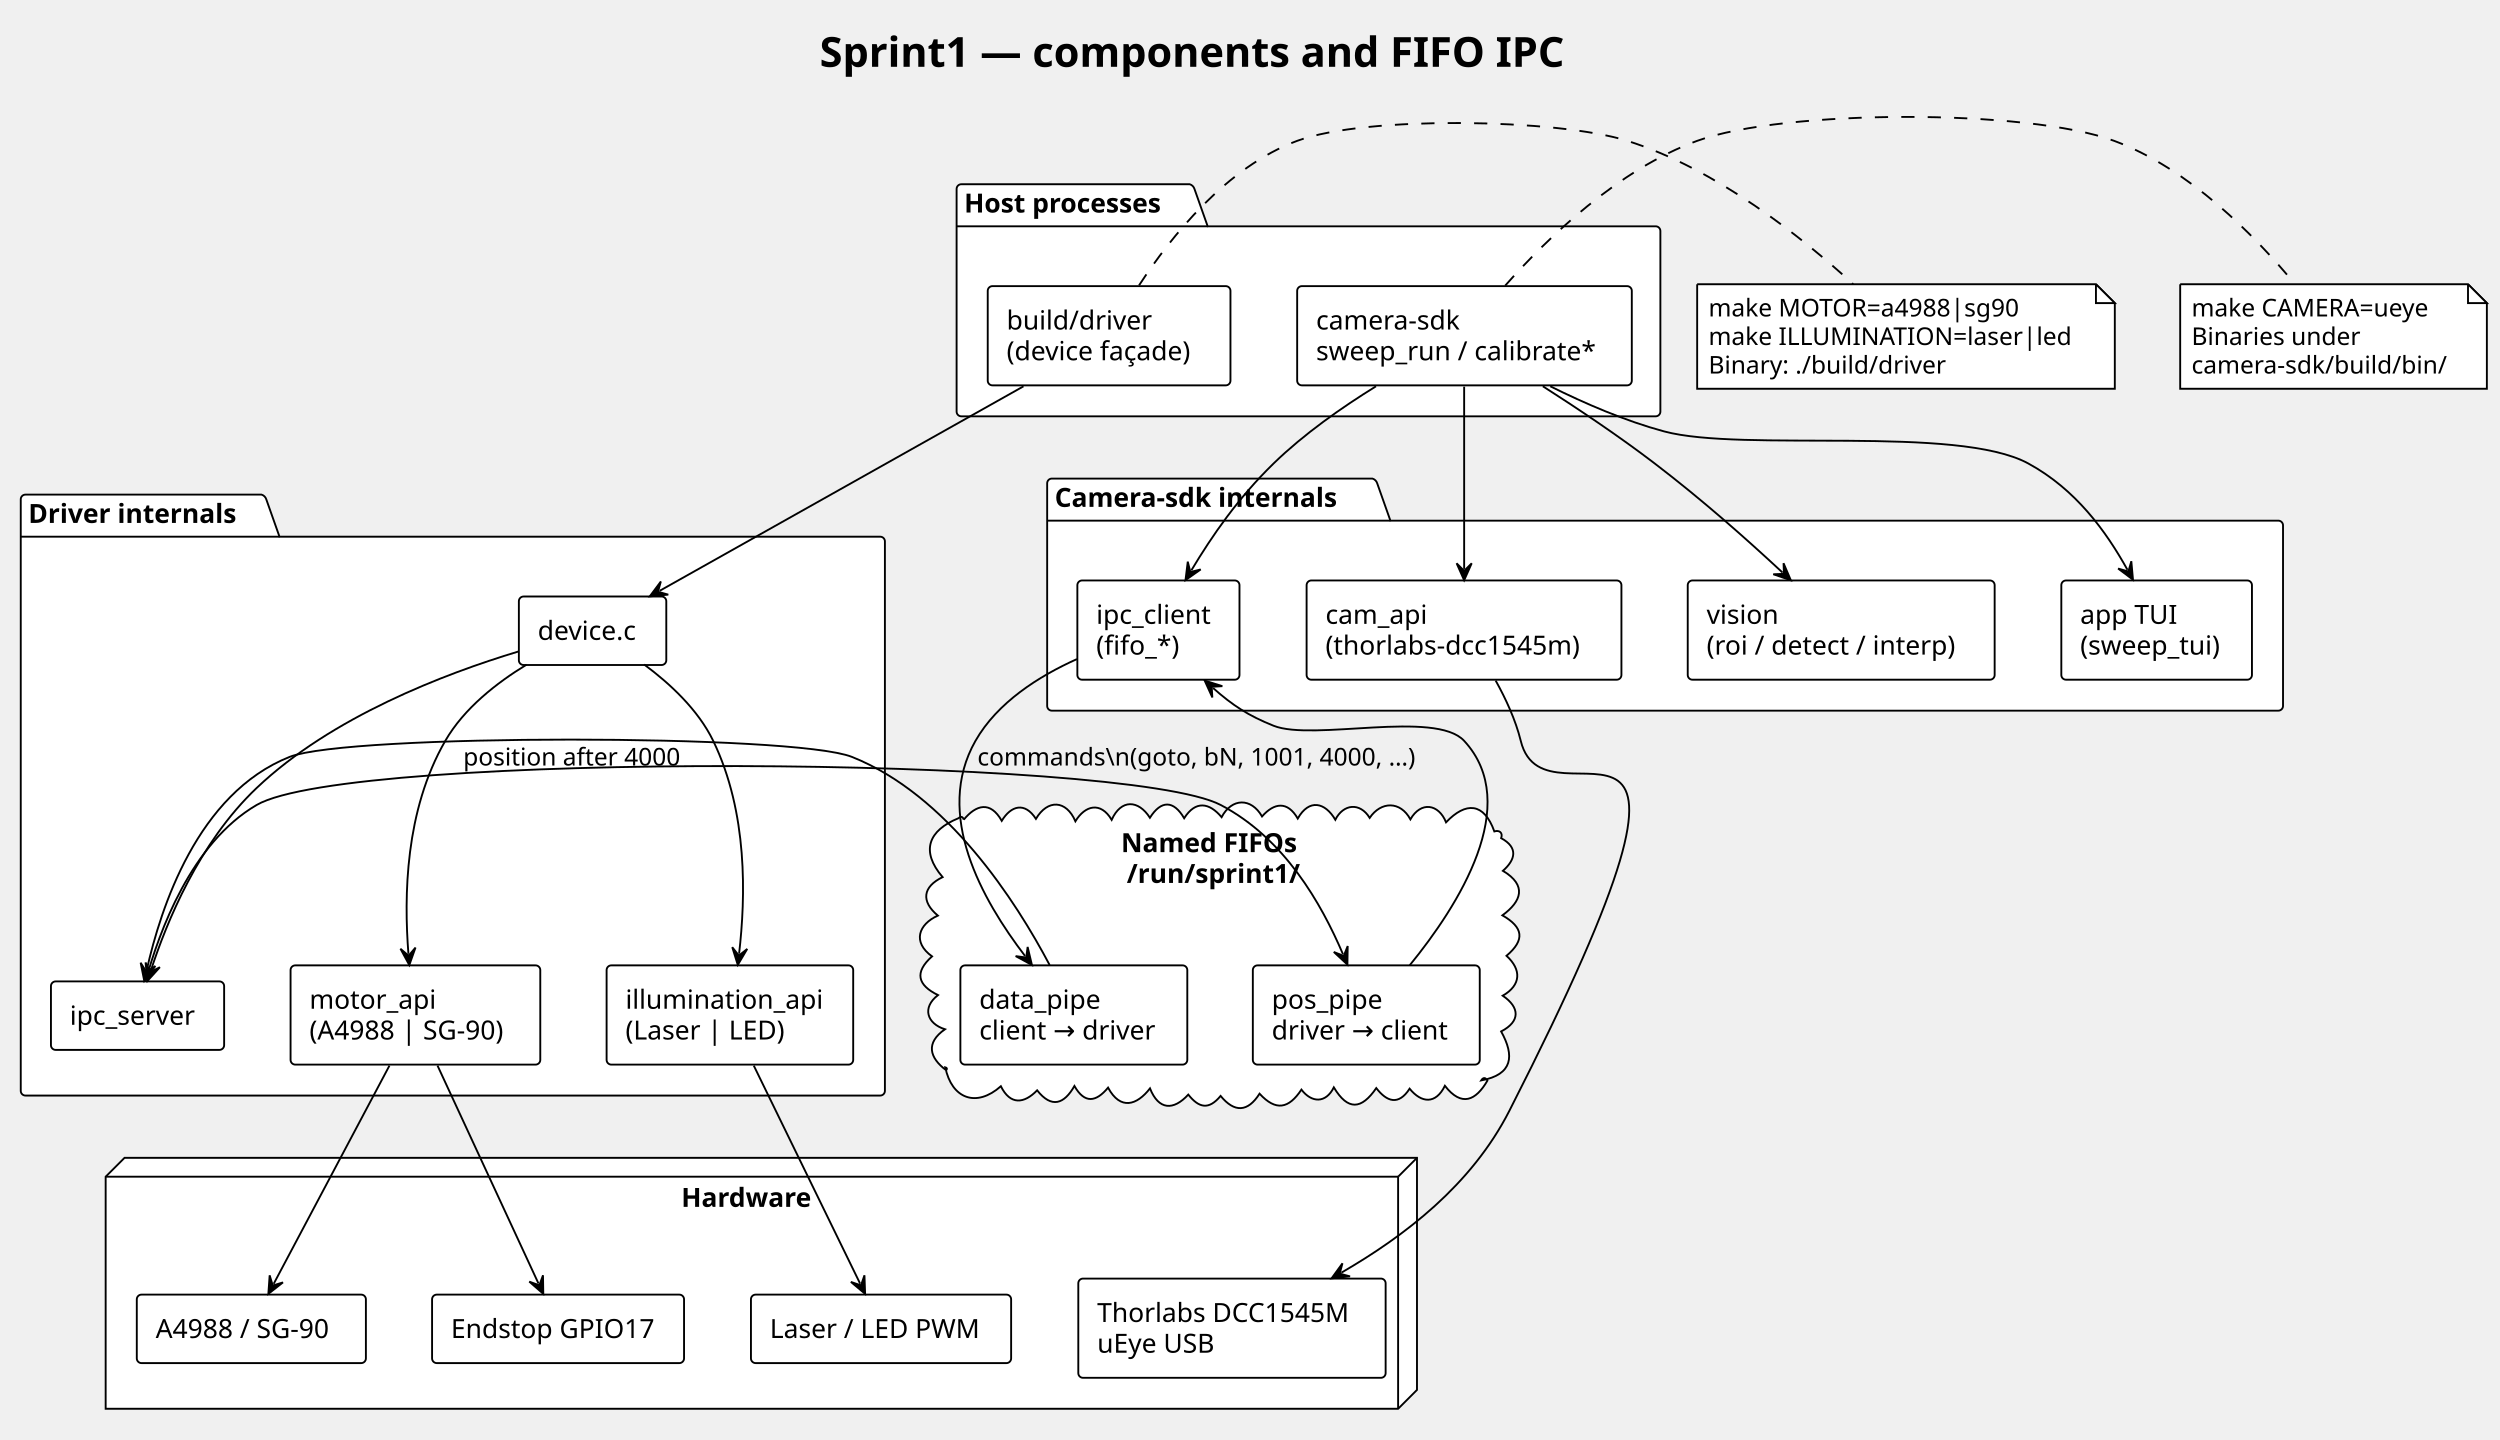
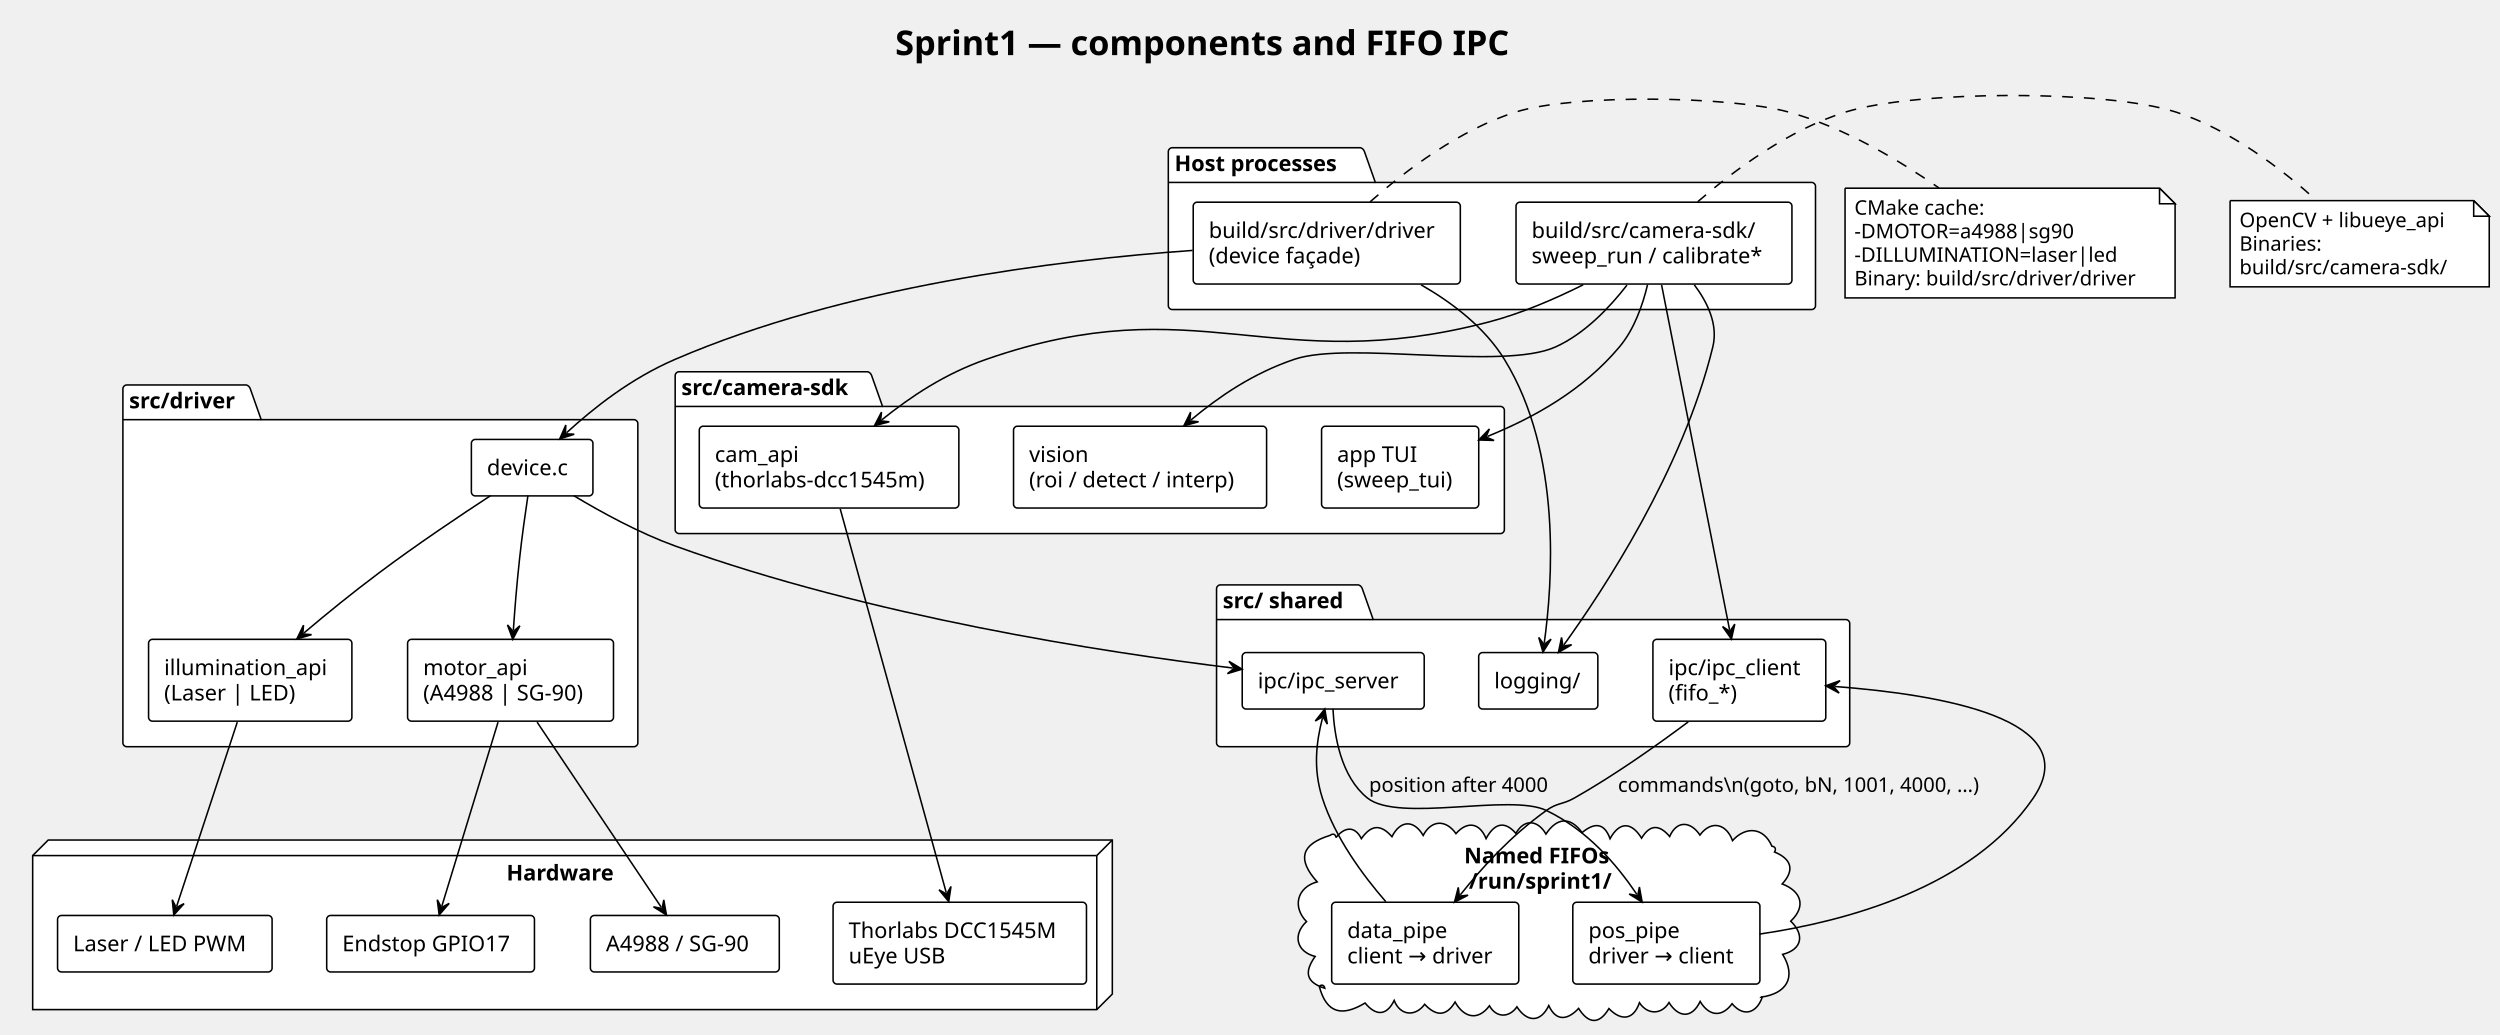
- <svg xmlns="http://www.w3.org/2000/svg" contentStyleType="text/css" height="763px" preserveAspectRatio="none" style="width:1325px;height:763px;background:#FFFFFF;" version="1.1" viewBox="0 0 1325 763" width="1325px" zoomAndPan="magnify">
+ <svg xmlns="http://www.w3.org/2000/svg" contentStyleType="text/css" height="665px" preserveAspectRatio="none" style="width:1607px;height:665px;background:#FFFFFF;" version="1.1" viewBox="0 0 1607 665" width="1607px" zoomAndPan="magnify">
  <defs />
  <g>
-     <text fill="#000000" font-family="sans-serif" font-size="22" font-weight="bold" lengthAdjust="spacing" textLength="447.219" x="434.411" y="35.421">Sprint1 — components and FIFO IPC</text>
+     <text fill="#000000" font-family="sans-serif" font-size="22" font-weight="bold" lengthAdjust="spacing" textLength="447.219" x="575.432" y="35.421">Sprint1 — components and FIFO IPC</text>
    <g id="cluster_Host processes">
-       <path d="M509.5,97.649 L630.566,97.649 A3.75,3.75 0 0 1 633.066,100.149 L640.066,119.946 L877.5,119.946 A2.5,2.5 0 0 1 880,122.446 L880,218.149 A2.5,2.5 0 0 1 877.5,220.649 L509.5,220.649 A2.5,2.5 0 0 1 507,218.149 L507,100.149 A2.5,2.5 0 0 1 509.5,97.649 " fill="#FFFFFF" style="stroke:#000000;stroke-width:1.0;" />
-       <line style="stroke:#000000;stroke-width:1.0;" x1="507" x2="640.066" y1="119.946" y2="119.946" />
-       <text fill="#000000" font-family="sans-serif" font-size="14" font-weight="bold" lengthAdjust="spacing" textLength="120.066" x="511" y="112.644">Host processes</text>
-     </g>
-     <g id="cluster_Driver internals">
-       <path d="M13.5,262.149 L138.627,262.149 A3.75,3.75 0 0 1 141.127,264.649 L148.127,284.446 L466.5,284.446 A2.5,2.5 0 0 1 469,286.946 L469,578.149 A2.5,2.5 0 0 1 466.5,580.649 L13.5,580.649 A2.5,2.5 0 0 1 11,578.149 L11,264.649 A2.5,2.5 0 0 1 13.5,262.149 " fill="#FFFFFF" style="stroke:#000000;stroke-width:1.0;" />
-       <line style="stroke:#000000;stroke-width:1.0;" x1="11" x2="148.127" y1="284.446" y2="284.446" />
-       <text fill="#000000" font-family="sans-serif" font-size="14" font-weight="bold" lengthAdjust="spacing" textLength="124.127" x="15" y="277.144">Driver internals</text>
-     </g>
-     <g id="cluster_Camera-sdk internals">
-       <path d="M557.5,253.649 L727.409,253.649 A3.75,3.75 0 0 1 729.909,256.149 L736.909,275.946 L1207.5,275.946 A2.5,2.5 0 0 1 1210,278.446 L1210,374.149 A2.5,2.5 0 0 1 1207.5,376.649 L557.5,376.649 A2.5,2.5 0 0 1 555,374.149 L555,256.149 A2.5,2.5 0 0 1 557.5,253.649 " fill="#FFFFFF" style="stroke:#000000;stroke-width:1.0;" />
-       <line style="stroke:#000000;stroke-width:1.0;" x1="555" x2="736.909" y1="275.946" y2="275.946" />
-       <text fill="#000000" font-family="sans-serif" font-size="14" font-weight="bold" lengthAdjust="spacing" textLength="168.909" x="559" y="268.644">Camera-sdk internals</text>
+       <path d="M753.5,94.969 L874.566,94.969 A3.75,3.75 0 0 1 877.066,97.469 L884.066,117.266 L1164.5,117.266 A2.5,2.5 0 0 1 1167,119.766 L1167,196.469 A2.5,2.5 0 0 1 1164.5,198.969 L753.5,198.969 A2.5,2.5 0 0 1 751,196.469 L751,97.469 A2.5,2.5 0 0 1 753.5,94.969 " fill="#FFFFFF" style="stroke:#000000;stroke-width:1.0;" />
+       <line style="stroke:#000000;stroke-width:1.0;" x1="751" x2="884.066" y1="117.266" y2="117.266" />
+       <text fill="#000000" font-family="sans-serif" font-size="14" font-weight="bold" lengthAdjust="spacing" textLength="120.066" x="755" y="109.965">Host processes</text>
+     </g>
+     <g id="cluster_src/driver">
+       <path d="M81.5,247.469 L158.399,247.469 A3.75,3.75 0 0 1 160.899,249.969 L167.899,269.766 L407.5,269.766 A2.5,2.5 0 0 1 410,272.266 L410,477.469 A2.5,2.5 0 0 1 407.5,479.969 L81.5,479.969 A2.5,2.5 0 0 1 79,477.469 L79,249.969 A2.5,2.5 0 0 1 81.5,247.469 " fill="#FFFFFF" style="stroke:#000000;stroke-width:1.0;" />
+       <line style="stroke:#000000;stroke-width:1.0;" x1="79" x2="167.899" y1="269.766" y2="269.766" />
+       <text fill="#000000" font-family="sans-serif" font-size="14" font-weight="bold" lengthAdjust="spacing" textLength="75.899" x="83" y="262.464">src/driver</text>
+     </g>
+     <g id="cluster_src/ shared">
+       <path d="M784.5,375.969 L873.191,375.969 A3.75,3.75 0 0 1 875.691,378.469 L882.691,398.266 L1186.5,398.266 A2.5,2.5 0 0 1 1189,400.766 L1189,477.469 A2.5,2.5 0 0 1 1186.5,479.969 L784.5,479.969 A2.5,2.5 0 0 1 782,477.469 L782,378.469 A2.5,2.5 0 0 1 784.5,375.969 " fill="#FFFFFF" style="stroke:#000000;stroke-width:1.0;" />
+       <line style="stroke:#000000;stroke-width:1.0;" x1="782" x2="882.691" y1="398.266" y2="398.266" />
+       <text fill="#000000" font-family="sans-serif" font-size="14" font-weight="bold" lengthAdjust="spacing" textLength="87.691" x="786" y="390.964">src/ shared</text>
+     </g>
+     <g id="cluster_src/camera-sdk">
+       <path d="M436.5,238.969 L557.806,238.969 A3.75,3.75 0 0 1 560.306,241.469 L567.306,261.266 L964.5,261.266 A2.5,2.5 0 0 1 967,263.766 L967,340.469 A2.5,2.5 0 0 1 964.5,342.969 L436.5,342.969 A2.5,2.5 0 0 1 434,340.469 L434,241.469 A2.5,2.5 0 0 1 436.5,238.969 " fill="#FFFFFF" style="stroke:#000000;stroke-width:1.0;" />
+       <line style="stroke:#000000;stroke-width:1.0;" x1="434" x2="567.306" y1="261.266" y2="261.266" />
+       <text fill="#000000" font-family="sans-serif" font-size="14" font-weight="bold" lengthAdjust="spacing" textLength="120.306" x="438" y="253.964">src/camera-sdk</text>
    </g>
    <g id="cluster_Fifos">
-       <path d="M510.781,434.451 C517.349,426.464 524.903,424.374 530.926,435.039 C535.857,426.961 543.114,424.841 549.04,433.993 C555.254,423.523 565.083,423.92 569.963,435.272 C575.102,426.839 583.315,424.648 589.185,434.504 C594.179,423.411 603.343,423.879 609.454,433.406 C615.383,424.059 621.945,424.013 627.604,433.663 C633.686,424.127 640.875,425.322 647.448,433.1 C652.87,422.832 663.097,422.702 668.885,432.713 C675.323,425.412 682.351,424.395 687.803,433.827 C693.879,423.168 702.28,425.216 707.719,434.464 C711.958,426.078 720.771,425.068 725.928,433.467 C731.946,424.624 742.172,424.411 747.512,434.251 C753.097,424.562 762.442,426.004 766.412,435.816 C776.911,424.82 786.485,425.259 792,440.649 C794.648,439.824 796.642,441.331 795.614,444.223 C804.827,449.253 803.183,455.652 796.55,461.538 C809.43,469.25 806.425,477.691 796.275,485.135 C807.334,491.497 808.45,498.084 798.445,506.577 C806.457,513.902 806.277,522.081 796.448,527.72 C805.551,533.938 805.876,541.315 795.606,546.671 C802.785,559.612 801.872,569.528 785,572.649 C786.089,570.919 787.333,570.967 788.349,572.719 C782.173,583.35 774.673,586.853 765.799,575.486 C760.908,585.386 753.421,584.729 747.097,577.006 C741.2,586.13 735.029,583.927 729.425,576.691 C721.537,588.156 714.433,588.767 706.933,576.326 C702.611,584.934 695.154,584.535 689.759,577.505 C682.983,587.667 676.246,589.067 667.567,579.663 C661.269,589.525 654.289,589.779 646.916,580.843 C640.624,588.407 635.474,587.269 629.788,580.136 C621.908,588.721 614.117,588.423 609.49,576.859 C602.531,585.808 593.848,588.625 587.272,576.457 C580.947,584.081 574.925,585.174 569.446,575.58 C563.984,585.173 557.386,587.63 549.683,577.869 C542.725,585.039 535.48,585.803 530.458,575.712 C517.417,587.242 504.4,582.342 501,565.649 C501.99,565.929 502.106,566.477 501.5,567.254 C492.576,560.619 490.46,552.754 500.822,545.518 C491.315,542.509 488.469,534.1 497.141,527.399 C486.27,522.061 484.5,515.359 493.985,506.889 C483.412,499.293 486.811,489.905 497.057,485.268 C488.021,477.688 488.998,470.026 499.582,464.875 C487.663,450.949 492.18,440.098 508,433.649 C509.295,432.571 510.296,432.717 510.781,434.451 " fill="#FFFFFF" style="stroke:#000000;stroke-width:1.0;" />
-       <text fill="#000000" font-family="sans-serif" font-size="14" font-weight="bold" lengthAdjust="spacing" textLength="104.713" x="594.144" y="451.644">Named FIFOs</text>
-       <text fill="#000000" font-family="sans-serif" font-size="14" font-weight="bold" lengthAdjust="spacing" textLength="98.636" x="597.182" y="467.941">/run/sprint1/</text>
+       <path d="M858.772,538.436 C863.875,531.943 870.581,530.232 875.083,539.075 C881.349,530.236 887.371,529.508 894.739,537.811 C900.061,527.313 908.66,526.634 914.819,537.005 C920.174,526.828 929.49,526.76 935.897,535.855 C943.119,527.634 951.07,528.779 955.257,539.035 C960.051,530.173 966.496,526.619 974.412,535.704 C979.95,525.951 988.6,527.212 993.733,536.124 C1000.702,525.66 1009.144,524.511 1016.971,535.181 C1024.582,528.918 1031.039,528.398 1034.942,539.106 C1041.105,527.929 1048.687,528.272 1055.209,538.77 C1060.723,529.635 1066.739,530.07 1073.254,537.693 C1078.021,526.85 1087.013,528.151 1092.704,536.77 C1100.097,526.817 1109.805,529.647 1113.658,540.36 C1122.078,530.988 1133.679,531.585 1139,543.969 C1141.276,544.168 1141.727,545.964 1140.676,547.67 C1151.448,552.142 1153.88,559.152 1145.598,568.194 C1157.67,572.811 1161.317,582.416 1151.08,592.139 C1159.921,600.645 1158.711,610.231 1145.898,613.479 C1154.981,628.5 1148.207,638.734 1132,640.969 C1132.263,640.628 1132.579,640.714 1132.765,641.056 C1129.258,651.035 1120.943,654.151 1113.386,645.201 C1106.547,654.427 1098.403,652.969 1092.86,643.759 C1087.481,654.925 1078.966,654.213 1072.853,644.46 C1067.855,652.544 1058.922,652.242 1053.837,644.565 C1049.869,655.989 1041.884,656.258 1034.207,648.327 C1027.814,658.93 1020.999,658.07 1014.731,648.208 C1008.037,655.358 1000.558,657.203 995.55,646.406 C990.062,657.754 981.378,656.905 975.082,647.191 C970.101,654.318 961.842,654.413 957.427,646.525 C949.741,656.707 940.831,653.863 935.325,644.108 C929.53,653.779 922.854,653.106 915.773,645.569 C909.686,653.821 900,652.873 896.178,643.106 C891.056,653.417 884.194,652.852 877.469,644.734 C862.995,653.433 852.764,651.853 848,633.969 C849.623,632.632 851.217,633.254 851.613,635.286 C839.197,631.299 838.403,624.717 845.362,614.814 C833.203,611.666 830.859,600.765 839.825,592.399 C830.623,582.916 833.721,570.428 846.657,566.869 C833.635,552.25 836.337,542.747 855,536.969 C856.749,535.645 858.473,536.033 858.772,538.436 " fill="#FFFFFF" style="stroke:#000000;stroke-width:1.0;" />
+       <text fill="#000000" font-family="sans-serif" font-size="14" font-weight="bold" lengthAdjust="spacing" textLength="104.713" x="941.144" y="554.965">Named FIFOs</text>
+       <text fill="#000000" font-family="sans-serif" font-size="14" font-weight="bold" lengthAdjust="spacing" textLength="98.636" x="944.182" y="571.261">/run/sprint1/</text>
    </g>
    <g id="cluster_HW">
-       <polygon fill="#FFFFFF" points="56,623.649,66,613.649,751,613.649,751,736.649,741,746.649,56,746.649,56,623.649" style="stroke:#000000;stroke-width:1.0;" />
-       <line style="stroke:#000000;stroke-width:1.0;" x1="741" x2="751" y1="623.649" y2="613.649" />
-       <line style="stroke:#000000;stroke-width:1.0;" x1="56" x2="741" y1="623.649" y2="623.649" />
-       <line style="stroke:#000000;stroke-width:1.0;" x1="741" x2="741" y1="623.649" y2="746.649" />
-       <text fill="#000000" font-family="sans-serif" font-size="14" font-weight="bold" lengthAdjust="spacing" textLength="76.87" x="361.065" y="639.644">Hardware</text>
+       <polygon fill="#FFFFFF" points="21,549.969,31,539.969,715,539.969,715,638.969,705,648.969,21,648.969,21,549.969" style="stroke:#000000;stroke-width:1.0;" />
+       <line style="stroke:#000000;stroke-width:1.0;" x1="705" x2="715" y1="549.969" y2="539.969" />
+       <line style="stroke:#000000;stroke-width:1.0;" x1="21" x2="705" y1="549.969" y2="549.969" />
+       <line style="stroke:#000000;stroke-width:1.0;" x1="705" x2="705" y1="549.969" y2="648.969" />
+       <text fill="#000000" font-family="sans-serif" font-size="14" font-weight="bold" lengthAdjust="spacing" textLength="76.87" x="325.565" y="565.965">Hardware</text>
    </g>
    <g id="elem_Driver">
-       <rect fill="#FFFFFF" height="52.594" rx="2.5" ry="2.5" style="stroke:#000000;stroke-width:1.0;" width="128.644" x="523.5" y="151.649" />
-       <text fill="#000000" font-family="sans-serif" font-size="14" lengthAdjust="spacing" textLength="80.329" x="533.5" y="174.644">build/driver</text>
-       <text fill="#000000" font-family="sans-serif" font-size="14" lengthAdjust="spacing" textLength="108.644" x="533.5" y="190.941">(device façade)</text>
+       <rect fill="#FFFFFF" height="52.594" rx="2.5" ry="2.5" style="stroke:#000000;stroke-width:1.0;" width="171.696" x="767" y="129.969" />
+       <text fill="#000000" font-family="sans-serif" font-size="14" lengthAdjust="spacing" textLength="151.696" x="777" y="152.964">build/src/driver/driver</text>
+       <text fill="#000000" font-family="sans-serif" font-size="14" lengthAdjust="spacing" textLength="108.644" x="777" y="169.261">(device façade)</text>
    </g>
    <g id="elem_CamTools">
-       <rect fill="#FFFFFF" height="52.594" rx="2.5" ry="2.5" style="stroke:#000000;stroke-width:1.0;" width="177.356" x="687.5" y="151.649" />
-       <text fill="#000000" font-family="sans-serif" font-size="14" lengthAdjust="spacing" textLength="82.202" x="697.5" y="174.644">camera-sdk</text>
-       <text fill="#000000" font-family="sans-serif" font-size="14" lengthAdjust="spacing" textLength="157.356" x="697.5" y="190.941">sweep_run / calibrate*</text>
+       <rect fill="#FFFFFF" height="52.594" rx="2.5" ry="2.5" style="stroke:#000000;stroke-width:1.0;" width="177.356" x="974.5" y="129.969" />
+       <text fill="#000000" font-family="sans-serif" font-size="14" lengthAdjust="spacing" textLength="151.525" x="984.5" y="152.964">build/src/camera-sdk/</text>
+       <text fill="#000000" font-family="sans-serif" font-size="14" lengthAdjust="spacing" textLength="157.356" x="984.5" y="169.261">sweep_run / calibrate*</text>
    </g>
    <g id="elem_Device">
-       <rect fill="#FFFFFF" height="36.297" rx="2.5" ry="2.5" style="stroke:#000000;stroke-width:1.0;" width="78.133" x="275" y="316.149" />
-       <text fill="#000000" font-family="sans-serif" font-size="14" lengthAdjust="spacing" textLength="58.133" x="285" y="339.144">device.c</text>
+       <rect fill="#FFFFFF" height="36.297" rx="2.5" ry="2.5" style="stroke:#000000;stroke-width:1.0;" width="78.133" x="303" y="282.469" />
+       <text fill="#000000" font-family="sans-serif" font-size="14" lengthAdjust="spacing" textLength="58.133" x="313" y="305.464">device.c</text>
+     </g>
+     <g id="elem_Motor">
+       <rect fill="#FFFFFF" height="52.594" rx="2.5" ry="2.5" style="stroke:#000000;stroke-width:1.0;" width="132.349" x="262" y="410.969" />
+       <text fill="#000000" font-family="sans-serif" font-size="14" lengthAdjust="spacing" textLength="70.369" x="272" y="433.964">motor_api</text>
+       <text fill="#000000" font-family="sans-serif" font-size="14" lengthAdjust="spacing" textLength="112.349" x="272" y="450.261">(A4988 | SG-90)</text>
+     </g>
+     <g id="elem_Illum">
+       <rect fill="#FFFFFF" height="52.594" rx="2.5" ry="2.5" style="stroke:#000000;stroke-width:1.0;" width="130.694" x="95.5" y="410.969" />
+       <text fill="#000000" font-family="sans-serif" font-size="14" lengthAdjust="spacing" textLength="110.694" x="105.5" y="433.964">illumination_api</text>
+       <text fill="#000000" font-family="sans-serif" font-size="14" lengthAdjust="spacing" textLength="90.009" x="105.5" y="450.261">(Laser | LED)</text>
    </g>
    <g id="elem_IpcSrv">
-       <rect fill="#FFFFFF" height="36.297" rx="2.5" ry="2.5" style="stroke:#000000;stroke-width:1.0;" width="91.791" x="27" y="520.149" />
-       <text fill="#000000" font-family="sans-serif" font-size="14" lengthAdjust="spacing" textLength="71.791" x="37" y="543.144">ipc_server</text>
-     </g>
-     <g id="elem_Motor">
-       <rect fill="#FFFFFF" height="52.594" rx="2.5" ry="2.5" style="stroke:#000000;stroke-width:1.0;" width="132.349" x="154" y="511.649" />
-       <text fill="#000000" font-family="sans-serif" font-size="14" lengthAdjust="spacing" textLength="70.369" x="164" y="534.644">motor_api</text>
-       <text fill="#000000" font-family="sans-serif" font-size="14" lengthAdjust="spacing" textLength="112.349" x="164" y="550.941">(A4988 | SG-90)</text>
-     </g>
-     <g id="elem_Illum">
-       <rect fill="#FFFFFF" height="52.594" rx="2.5" ry="2.5" style="stroke:#000000;stroke-width:1.0;" width="130.694" x="321.5" y="511.649" />
-       <text fill="#000000" font-family="sans-serif" font-size="14" lengthAdjust="spacing" textLength="110.694" x="331.5" y="534.644">illumination_api</text>
-       <text fill="#000000" font-family="sans-serif" font-size="14" lengthAdjust="spacing" textLength="90.009" x="331.5" y="550.941">(Laser | LED)</text>
+       <rect fill="#FFFFFF" height="36.297" rx="2.5" ry="2.5" style="stroke:#000000;stroke-width:1.0;" width="116.981" x="798.5" y="419.469" />
+       <text fill="#000000" font-family="sans-serif" font-size="14" lengthAdjust="spacing" textLength="96.981" x="808.5" y="442.464">ipc/ipc_server</text>
    </g>
    <g id="elem_IpcCli">
-       <rect fill="#FFFFFF" height="52.594" rx="2.5" ry="2.5" style="stroke:#000000;stroke-width:1.0;" width="85.926" x="571" y="307.649" />
-       <text fill="#000000" font-family="sans-serif" font-size="14" lengthAdjust="spacing" textLength="65.926" x="581" y="330.644">ipc_client</text>
-       <text fill="#000000" font-family="sans-serif" font-size="14" lengthAdjust="spacing" textLength="47.236" x="581" y="346.941">(fifo_*)</text>
+       <rect fill="#FFFFFF" height="52.594" rx="2.5" ry="2.5" style="stroke:#000000;stroke-width:1.0;" width="111.116" x="1062.5" y="410.969" />
+       <text fill="#000000" font-family="sans-serif" font-size="14" lengthAdjust="spacing" textLength="91.116" x="1072.5" y="433.964">ipc/ipc_client</text>
+       <text fill="#000000" font-family="sans-serif" font-size="14" lengthAdjust="spacing" textLength="47.236" x="1072.5" y="450.261">(fifo_*)</text>
+     </g>
+     <g id="elem_Log">
+       <rect fill="#FFFFFF" height="36.297" rx="2.5" ry="2.5" style="stroke:#000000;stroke-width:1.0;" width="76.595" x="950.5" y="419.469" />
+       <text fill="#000000" font-family="sans-serif" font-size="14" lengthAdjust="spacing" textLength="56.595" x="960.5" y="442.464">logging/</text>
    </g>
    <g id="elem_Cam">
-       <rect fill="#FFFFFF" height="52.594" rx="2.5" ry="2.5" style="stroke:#000000;stroke-width:1.0;" width="166.856" x="692.5" y="307.649" />
-       <text fill="#000000" font-family="sans-serif" font-size="14" lengthAdjust="spacing" textLength="58.27" x="702.5" y="330.644">cam_api</text>
-       <text fill="#000000" font-family="sans-serif" font-size="14" lengthAdjust="spacing" textLength="146.856" x="702.5" y="346.941">(thorlabs-dcc1545m)</text>
+       <rect fill="#FFFFFF" height="52.594" rx="2.5" ry="2.5" style="stroke:#000000;stroke-width:1.0;" width="166.856" x="449.5" y="273.969" />
+       <text fill="#000000" font-family="sans-serif" font-size="14" lengthAdjust="spacing" textLength="58.27" x="459.5" y="296.964">cam_api</text>
+       <text fill="#000000" font-family="sans-serif" font-size="14" lengthAdjust="spacing" textLength="146.856" x="459.5" y="313.261">(thorlabs-dcc1545m)</text>
    </g>
    <g id="elem_Vision">
-       <rect fill="#FFFFFF" height="52.594" rx="2.5" ry="2.5" style="stroke:#000000;stroke-width:1.0;" width="162.666" x="894.5" y="307.649" />
-       <text fill="#000000" font-family="sans-serif" font-size="14" lengthAdjust="spacing" textLength="40.797" x="904.5" y="330.644">vision</text>
-       <text fill="#000000" font-family="sans-serif" font-size="14" lengthAdjust="spacing" textLength="142.666" x="904.5" y="346.941">(roi / detect / interp)</text>
+       <rect fill="#FFFFFF" height="52.594" rx="2.5" ry="2.5" style="stroke:#000000;stroke-width:1.0;" width="162.666" x="651.5" y="273.969" />
+       <text fill="#000000" font-family="sans-serif" font-size="14" lengthAdjust="spacing" textLength="40.797" x="661.5" y="296.964">vision</text>
+       <text fill="#000000" font-family="sans-serif" font-size="14" lengthAdjust="spacing" textLength="142.666" x="661.5" y="313.261">(roi / detect / interp)</text>
    </g>
    <g id="elem_Tui">
-       <rect fill="#FFFFFF" height="52.594" rx="2.5" ry="2.5" style="stroke:#000000;stroke-width:1.0;" width="101.033" x="1092.5" y="307.649" />
-       <text fill="#000000" font-family="sans-serif" font-size="14" lengthAdjust="spacing" textLength="53.73" x="1102.5" y="330.644">app TUI</text>
-       <text fill="#000000" font-family="sans-serif" font-size="14" lengthAdjust="spacing" textLength="81.033" x="1102.5" y="346.941">(sweep_tui)</text>
+       <rect fill="#FFFFFF" height="52.594" rx="2.5" ry="2.5" style="stroke:#000000;stroke-width:1.0;" width="101.033" x="849.5" y="273.969" />
+       <text fill="#000000" font-family="sans-serif" font-size="14" lengthAdjust="spacing" textLength="53.73" x="859.5" y="296.964">app TUI</text>
+       <text fill="#000000" font-family="sans-serif" font-size="14" lengthAdjust="spacing" textLength="81.033" x="859.5" y="313.261">(sweep_tui)</text>
    </g>
    <g id="elem_DataPipe">
-       <rect fill="#FFFFFF" height="52.594" rx="2.5" ry="2.5" style="stroke:#000000;stroke-width:1.0;" width="120.269" x="509" y="511.649" />
-       <text fill="#000000" font-family="sans-serif" font-size="14" lengthAdjust="spacing" textLength="68.811" x="519" y="534.644">data_pipe</text>
-       <text fill="#000000" font-family="sans-serif" font-size="14" lengthAdjust="spacing" textLength="100.269" x="519" y="550.941">client → driver</text>
+       <rect fill="#FFFFFF" height="52.594" rx="2.5" ry="2.5" style="stroke:#000000;stroke-width:1.0;" width="120.269" x="856" y="579.969" />
+       <text fill="#000000" font-family="sans-serif" font-size="14" lengthAdjust="spacing" textLength="68.811" x="866" y="602.965">data_pipe</text>
+       <text fill="#000000" font-family="sans-serif" font-size="14" lengthAdjust="spacing" textLength="100.269" x="866" y="619.261">client → driver</text>
    </g>
    <g id="elem_PosPipe">
-       <rect fill="#FFFFFF" height="52.594" rx="2.5" ry="2.5" style="stroke:#000000;stroke-width:1.0;" width="120.269" x="664" y="511.649" />
-       <text fill="#000000" font-family="sans-serif" font-size="14" lengthAdjust="spacing" textLength="62.023" x="674" y="534.644">pos_pipe</text>
-       <text fill="#000000" font-family="sans-serif" font-size="14" lengthAdjust="spacing" textLength="100.269" x="674" y="550.941">driver → client</text>
+       <rect fill="#FFFFFF" height="52.594" rx="2.5" ry="2.5" style="stroke:#000000;stroke-width:1.0;" width="120.269" x="1011" y="579.969" />
+       <text fill="#000000" font-family="sans-serif" font-size="14" lengthAdjust="spacing" textLength="62.023" x="1021" y="602.965">pos_pipe</text>
+       <text fill="#000000" font-family="sans-serif" font-size="14" lengthAdjust="spacing" textLength="100.269" x="1021" y="619.261">driver → client</text>
    </g>
    <g id="elem_MotHw">
-       <rect fill="#FFFFFF" height="36.297" rx="2.5" ry="2.5" style="stroke:#000000;stroke-width:1.0;" width="121.425" x="72.5" y="686.149" />
-       <text fill="#000000" font-family="sans-serif" font-size="14" lengthAdjust="spacing" textLength="101.425" x="82.5" y="709.144">A4988 / SG-90</text>
+       <rect fill="#FFFFFF" height="36.297" rx="2.5" ry="2.5" style="stroke:#000000;stroke-width:1.0;" width="121.425" x="379.5" y="588.469" />
+       <text fill="#000000" font-family="sans-serif" font-size="14" lengthAdjust="spacing" textLength="101.425" x="389.5" y="611.465">A4988 / SG-90</text>
    </g>
    <g id="elem_IllHw">
-       <rect fill="#FFFFFF" height="36.297" rx="2.5" ry="2.5" style="stroke:#000000;stroke-width:1.0;" width="137.899" x="398" y="686.149" />
-       <text fill="#000000" font-family="sans-serif" font-size="14" lengthAdjust="spacing" textLength="117.899" x="408" y="709.144">Laser / LED PWM</text>
+       <rect fill="#FFFFFF" height="36.297" rx="2.5" ry="2.5" style="stroke:#000000;stroke-width:1.0;" width="137.899" x="37" y="588.469" />
+       <text fill="#000000" font-family="sans-serif" font-size="14" lengthAdjust="spacing" textLength="117.899" x="47" y="611.465">Laser / LED PWM</text>
    </g>
    <g id="elem_Endstop">
-       <rect fill="#FFFFFF" height="36.297" rx="2.5" ry="2.5" style="stroke:#000000;stroke-width:1.0;" width="133.545" x="229" y="686.149" />
-       <text fill="#000000" font-family="sans-serif" font-size="14" lengthAdjust="spacing" textLength="113.545" x="239" y="709.144">Endstop GPIO17</text>
+       <rect fill="#FFFFFF" height="36.297" rx="2.5" ry="2.5" style="stroke:#000000;stroke-width:1.0;" width="133.545" x="210" y="588.469" />
+       <text fill="#000000" font-family="sans-serif" font-size="14" lengthAdjust="spacing" textLength="113.545" x="220" y="611.465">Endstop GPIO17</text>
    </g>
    <g id="elem_Ueye">
-       <rect fill="#FFFFFF" height="52.594" rx="2.5" ry="2.5" style="stroke:#000000;stroke-width:1.0;" width="162.885" x="571.5" y="677.649" />
-       <text fill="#000000" font-family="sans-serif" font-size="14" lengthAdjust="spacing" textLength="142.885" x="581.5" y="700.644">Thorlabs DCC1545M</text>
-       <text fill="#000000" font-family="sans-serif" font-size="14" lengthAdjust="spacing" textLength="67.806" x="581.5" y="716.941">uEye USB</text>
-     </g>
-     <g id="elem_GMN39">
-       <path d="M899.5,150.649 L899.5,206.048 L1120.851,206.048 L1120.851,160.649 L1110.851,150.649 L899.5,150.649 " fill="#FFFFFF" style="stroke:#000000;stroke-width:1.0;" />
-       <path d="M1110.851,150.649 L1110.851,160.649 L1120.851,160.649 L1110.851,150.649 " fill="#FFFFFF" style="stroke:#000000;stroke-width:1.0;" />
-       <text fill="#000000" font-family="sans-serif" font-size="13" lengthAdjust="spacing" textLength="176.833" x="905.5" y="167.716">make MOTOR=a4988|sg90</text>
-       <text fill="#000000" font-family="sans-serif" font-size="13" lengthAdjust="spacing" textLength="200.351" x="905.5" y="182.849">make ILLUMINATION=laser|led</text>
-       <text fill="#000000" font-family="sans-serif" font-size="13" lengthAdjust="spacing" textLength="133.39" x="905.5" y="197.982">Binary: ./build/driver</text>
-     </g>
-     <g id="elem_GMN42">
-       <path d="M1155.5,150.649 L1155.5,206.048 L1318.04,206.048 L1318.04,160.649 L1308.04,150.649 L1155.5,150.649 " fill="#FFFFFF" style="stroke:#000000;stroke-width:1.0;" />
-       <path d="M1308.04,150.649 L1308.04,160.649 L1318.04,160.649 L1308.04,150.649 " fill="#FFFFFF" style="stroke:#000000;stroke-width:1.0;" />
-       <text fill="#000000" font-family="sans-serif" font-size="13" lengthAdjust="spacing" textLength="138.436" x="1161.5" y="167.716">make CAMERA=ueye</text>
-       <text fill="#000000" font-family="sans-serif" font-size="13" lengthAdjust="spacing" textLength="94.669" x="1161.5" y="182.849">Binaries under</text>
-       <text fill="#000000" font-family="sans-serif" font-size="13" lengthAdjust="spacing" textLength="141.54" x="1161.5" y="197.982">camera-sdk/build/bin/</text>
+       <rect fill="#FFFFFF" height="52.594" rx="2.5" ry="2.5" style="stroke:#000000;stroke-width:1.0;" width="162.885" x="535.5" y="579.969" />
+       <text fill="#000000" font-family="sans-serif" font-size="14" lengthAdjust="spacing" textLength="142.885" x="545.5" y="602.965">Thorlabs DCC1545M</text>
+       <text fill="#000000" font-family="sans-serif" font-size="14" lengthAdjust="spacing" textLength="67.806" x="545.5" y="619.261">uEye USB</text>
+     </g>
+     <g id="elem_GMN43">
+       <path d="M1186,120.969 L1186,191.501 L1398.147,191.501 L1398.147,130.969 L1388.147,120.969 L1186,120.969 " fill="#FFFFFF" style="stroke:#000000;stroke-width:1.0;" />
+       <path d="M1388.147,120.969 L1388.147,130.969 L1398.147,130.969 L1388.147,120.969 " fill="#FFFFFF" style="stroke:#000000;stroke-width:1.0;" />
+       <text fill="#000000" font-family="sans-serif" font-size="13" lengthAdjust="spacing" textLength="90.797" x="1192" y="138.036">CMake cache:</text>
+       <text fill="#000000" font-family="sans-serif" font-size="13" lengthAdjust="spacing" textLength="151.246" x="1192" y="153.169">-DMOTOR=a4988|sg90</text>
+       <text fill="#000000" font-family="sans-serif" font-size="13" lengthAdjust="spacing" textLength="174.764" x="1192" y="168.302">-DILLUMINATION=laser|led</text>
+       <text fill="#000000" font-family="sans-serif" font-size="13" lengthAdjust="spacing" textLength="191.147" x="1192" y="183.435">Binary: build/src/driver/driver</text>
+     </g>
+     <g id="elem_GMN46">
+       <path d="M1433.5,128.969 L1433.5,184.368 L1600.083,184.368 L1600.083,138.969 L1590.083,128.969 L1433.5,128.969 " fill="#FFFFFF" style="stroke:#000000;stroke-width:1.0;" />
+       <path d="M1590.083,128.969 L1590.083,138.969 L1600.083,138.969 L1590.083,128.969 " fill="#FFFFFF" style="stroke:#000000;stroke-width:1.0;" />
+       <text fill="#000000" font-family="sans-serif" font-size="13" lengthAdjust="spacing" textLength="145.583" x="1439.5" y="146.036">OpenCV + libueye_api</text>
+       <text fill="#000000" font-family="sans-serif" font-size="13" lengthAdjust="spacing" textLength="56.843" x="1439.5" y="161.169">Binaries:</text>
+       <text fill="#000000" font-family="sans-serif" font-size="13" lengthAdjust="spacing" textLength="140.702" x="1439.5" y="176.302">build/src/camera-sdk/</text>
    </g>
    <g id="link_CamTools_IpcCli">
-       <path d="M729.28,204.739 C711.19,215.919 691.02,230.049 675,245.649 C656.16,263.999 642.539,283.766 631.399,302.316 " fill="none" id="CamTools-to-IpcCli" style="stroke:#000000;stroke-width:1.0;" />
-       <polygon fill="#000000" points="628.31,307.459,636.373,301.803,630.884,303.173,629.514,297.684,628.31,307.459" style="stroke:#000000;stroke-width:1.0;" />
+       <path d="M1068.08,183.219 C1078.55,236.369 1101.309,351.803 1111.779,404.893 " fill="none" id="CamTools-to-IpcCli" style="stroke:#000000;stroke-width:1.0;" />
+       <polygon fill="#000000" points="1112.94,410.779,1115.123,401.175,1111.973,405.874,1107.274,402.723,1112.94,410.779" style="stroke:#000000;stroke-width:1.0;" />
    </g>
    <g id="link_CamTools_Cam">
-       <path d="M776,204.929 C776,233.439 776,273.099 776,301.549 " fill="none" id="CamTools-to-Cam" style="stroke:#000000;stroke-width:1.0;" />
-       <polygon fill="#000000" points="776,307.549,780,298.549,776,302.549,772,298.549,776,307.549" style="stroke:#000000;stroke-width:1.0;" />
+       <path d="M1017.67,183.059 C999.38,192.199 977.73,201.549 957,206.969 C817.72,243.349 769.95,183.629 634,230.969 C607.39,240.239 585.851,254.606 566.791,269.886 " fill="none" id="CamTools-to-Cam" style="stroke:#000000;stroke-width:1.0;" />
+       <polygon fill="#000000" points="562.11,273.639,571.634,271.131,566.011,270.512,566.63,264.889,562.11,273.639" style="stroke:#000000;stroke-width:1.0;" />
    </g>
    <g id="link_CamTools_Vision">
-       <path d="M817.7,204.719 C836.27,216.589 858.16,231.239 877,245.649 C902.51,265.159 925.324,285.416 944.754,303.466 " fill="none" id="CamTools-to-Vision" style="stroke:#000000;stroke-width:1.0;" />
-       <polygon fill="#000000" points="949.15,307.549,945.279,298.493,945.487,304.146,939.834,304.354,949.15,307.549" style="stroke:#000000;stroke-width:1.0;" />
+       <path d="M1045.81,183.289 C1034.63,197.729 1018.68,214.489 1000,222.969 C965.97,238.419 867.4,218.979 832,230.969 C805.47,239.949 784.21,254.47 765.569,269.921 " fill="none" id="CamTools-to-Vision" style="stroke:#000000;stroke-width:1.0;" />
+       <polygon fill="#000000" points="760.95,273.749,770.432,271.086,764.8,270.559,765.327,264.926,760.95,273.749" style="stroke:#000000;stroke-width:1.0;" />
    </g>
    <g id="link_CamTools_Tui">
-       <path d="M821.63,204.729 C839.87,213.799 861.4,223.119 882,228.649 C923.58,239.819 1037.2,225.049 1075,245.649 C1100.17,259.369 1116.164,281.516 1127.564,302.016 " fill="none" id="CamTools-to-Tui" style="stroke:#000000;stroke-width:1.0;" />
-       <polygon fill="#000000" points="1130.48,307.259,1129.602,297.45,1128.05,302.89,1122.61,301.338,1130.48,307.259" style="stroke:#000000;stroke-width:1.0;" />
+       <path d="M1059.04,182.989 C1055.94,196.109 1050.49,211.669 1041,222.969 C1017.35,251.109 986.156,268.304 956.106,280.554 " fill="none" id="CamTools-to-Tui" style="stroke:#000000;stroke-width:1.0;" />
+       <polygon fill="#000000" points="950.55,282.819,960.394,283.126,955.18,280.932,957.374,275.718,950.55,282.819" style="stroke:#000000;stroke-width:1.0;" />
+     </g>
+     <g id="link_CamTools_Log">
+       <path d="M1089.09,183.059 C1097.77,194.599 1104.46,208.789 1101,222.969 C1081.67,302.269 1030.32,379.773 1005.26,414.523 " fill="none" id="CamTools-to-Log" style="stroke:#000000;stroke-width:1.0;" />
+       <polygon fill="#000000" points="1001.75,419.389,1010.259,414.429,1004.675,415.334,1003.77,409.75,1001.75,419.389" style="stroke:#000000;stroke-width:1.0;" />
    </g>
    <g id="link_IpcCli_DataPipe">
-       <path d="M570.8,349.309 C550.67,358.329 528.63,372.239 517,392.649 C494.83,431.569 520.508,476.871 543.288,506.691 " fill="none" id="IpcCli-to-DataPipe" style="stroke:#000000;stroke-width:1.0;" />
-       <polygon fill="#000000" points="546.93,511.459,544.645,501.879,543.895,507.486,538.288,506.736,546.93,511.459" style="stroke:#000000;stroke-width:1.0;" />
-       <text fill="#000000" font-family="sans-serif" font-size="13" lengthAdjust="spacing" textLength="253.881" x="518" y="405.716">commands\n(goto, bN, 1001, 4000, …)</text>
+       <path d="M1085.2,464.019 C1064.79,479.279 1037.64,498.449 1012,512.969 C1004.38,517.289 1001.12,515.869 994,520.969 C970.96,537.479 953.219,556.987 938.659,575.257 " fill="none" id="IpcCli-to-DataPipe" style="stroke:#000000;stroke-width:1.0;" />
+       <polygon fill="#000000" points="934.92,579.949,943.657,575.404,938.036,576.039,937.401,570.418,934.92,579.949" style="stroke:#000000;stroke-width:1.0;" />
+       <text fill="#000000" font-family="sans-serif" font-size="13" lengthAdjust="spacing" textLength="253.881" x="1040" y="509.036">commands\n(goto, bN, 1001, 4000, …)</text>
    </g>
    <g id="link_DataPipe_IpcSrv">
-       <path d="M556.31,511.469 C538.45,477.649 502.32,421.329 451.5,401.149 C420.73,388.929 184.27,388.929 153.5,401.149 C104.53,420.599 85.141,481.437 77.781,514.047 " fill="none" id="DataPipe-to-IpcSrv" style="stroke:#000000;stroke-width:1.0;" />
-       <polygon fill="#000000" points="76.46,519.899,82.343,512.001,77.561,515.022,74.54,510.24,76.46,519.899" style="stroke:#000000;stroke-width:1.0;" />
+       <path d="M890.81,579.619 C875.77,562.309 858.06,538.149 850,512.969 C843.94,494.039 846.128,476.941 850.077,461.561 " fill="none" id="DataPipe-to-IpcSrv" style="stroke:#000000;stroke-width:1.0;" />
+       <polygon fill="#000000" points="851.57,455.749,845.457,463.471,850.326,460.592,853.206,465.462,851.57,455.749" style="stroke:#000000;stroke-width:1.0;" />
    </g>
    <g id="link_IpcSrv_PosPipe">
-       <path d="M77.22,519.839 C84.33,493.749 101.43,446.819 136,426.649 C185.04,398.029 596.72,400.269 647,426.649 C680.75,444.359 700.263,478.781 711.773,505.731 " fill="none" id="IpcSrv-to-PosPipe" style="stroke:#000000;stroke-width:1.0;" />
-       <polygon fill="#000000" points="714.13,511.249,714.274,501.402,712.166,506.651,706.917,504.544,714.13,511.249" style="stroke:#000000;stroke-width:1.0;" />
-       <text fill="#000000" font-family="sans-serif" font-size="13" lengthAdjust="spacing" textLength="123.824" x="245.5" y="405.716">position after 4000</text>
+       <path d="M856.83,455.689 C857.68,473.089 861.96,499.289 879,512.969 C898.97,529.009 970.94,509.809 994,520.969 C1020.44,533.759 1038.674,555.05 1052.194,574.91 " fill="none" id="IpcSrv-to-PosPipe" style="stroke:#000000;stroke-width:1.0;" />
+       <polygon fill="#000000" points="1055.57,579.869,1053.812,570.179,1052.756,575.736,1047.199,574.681,1055.57,579.869" style="stroke:#000000;stroke-width:1.0;" />
+       <text fill="#000000" font-family="sans-serif" font-size="13" lengthAdjust="spacing" textLength="123.824" x="880" y="509.036">position after 4000</text>
    </g>
    <g id="link_PosPipe_IpcCli">
-       <path d="M747.17,511.569 C772.95,479.979 807.12,426.329 776,392.649 C760.72,376.109 695.91,393.009 675,384.649 C661.58,379.279 653.299,373.851 642.949,364.671 " fill="none" id="PosPipe-to-IpcCli" style="stroke:#000000;stroke-width:1.0;" />
-       <polygon fill="#000000" points="638.46,360.689,642.539,369.654,642.201,364.007,647.847,363.669,638.46,360.689" style="stroke:#000000;stroke-width:1.0;" />
+       <path d="M1131.05,600.429 C1187.1,592.179 1267.82,570.409 1307,512.969 C1341.73,462.049 1246.963,446.393 1179.513,441.283 " fill="none" id="PosPipe-to-IpcCli" style="stroke:#000000;stroke-width:1.0;" />
+       <polygon fill="#000000" points="1173.53,440.829,1182.202,445.498,1178.516,441.207,1182.806,437.521,1173.53,440.829" style="stroke:#000000;stroke-width:1.0;" />
    </g>
    <g id="link_Driver_Device">
-       <path d="M542.45,204.749 C486.29,236.309 397.65,286.129 349.6,313.139 " fill="none" id="Driver-to-Device" style="stroke:#000000;stroke-width:1.0;" />
-       <polygon fill="#000000" points="344.37,316.079,354.175,315.156,348.729,313.629,350.255,308.182,344.37,316.079" style="stroke:#000000;stroke-width:1.0;" />
+       <path d="M766.62,160.969 C679.49,167.139 542.69,184.139 434,230.969 C405.29,243.339 381.623,262.256 364.183,278.166 " fill="none" id="Driver-to-Device" style="stroke:#000000;stroke-width:1.0;" />
+       <polygon fill="#000000" points="359.75,282.209,369.095,279.099,363.444,278.84,363.703,273.189,359.75,282.209" style="stroke:#000000;stroke-width:1.0;" />
+     </g>
+     <g id="link_Driver_Log">
+       <path d="M913.45,183.069 C933.74,194.699 954.4,210.519 967,230.969 C1004.37,291.599 997.844,375.816 992.654,413.256 " fill="none" id="Driver-to-Log" style="stroke:#000000;stroke-width:1.0;" />
+       <polygon fill="#000000" points="991.83,419.199,997.028,410.834,992.516,414.247,989.104,409.735,991.83,419.199" style="stroke:#000000;stroke-width:1.0;" />
    </g>
    <g id="link_Device_IpcSrv">
-       <path d="M274.71,345.309 C235.54,357.129 175.63,379.999 136,417.649 C105.23,446.889 88.342,488.819 80.002,514.219 " fill="none" id="Device-to-IpcSrv" style="stroke:#000000;stroke-width:1.0;" />
-       <polygon fill="#000000" points="78.13,519.919,84.738,512.616,79.69,515.169,77.137,510.121,78.13,519.919" style="stroke:#000000;stroke-width:1.0;" />
+       <path d="M368.8,318.619 C386.65,329.339 410.97,342.649 434,350.969 C559.61,396.329 709.425,419.239 792.455,429.419 " fill="none" id="Device-to-IpcSrv" style="stroke:#000000;stroke-width:1.0;" />
+       <polygon fill="#000000" points="798.41,430.149,789.964,425.084,793.447,429.541,788.99,433.024,798.41,430.149" style="stroke:#000000;stroke-width:1.0;" />
    </g>
    <g id="link_Device_Motor">
-       <path d="M279.08,352.269 C263.26,361.889 245.91,375.449 236,392.649 C214.63,429.709 214.083,475.058 216.463,505.518 " fill="none" id="Device-to-Motor" style="stroke:#000000;stroke-width:1.0;" />
-       <polygon fill="#000000" points="216.93,511.499,220.217,502.215,216.541,506.515,212.241,502.838,216.93,511.499" style="stroke:#000000;stroke-width:1.0;" />
+       <path d="M339.35,318.549 C337.64,329.969 335.47,345.339 334,358.969 C332.13,376.279 331.031,389.834 329.991,404.964 " fill="none" id="Device-to-Motor" style="stroke:#000000;stroke-width:1.0;" />
+       <polygon fill="#000000" points="329.58,410.949,334.188,402.245,329.923,405.961,326.207,401.696,329.58,410.949" style="stroke:#000000;stroke-width:1.0;" />
    </g>
    <g id="link_Device_Illum">
-       <path d="M341.4,352.189 C354.91,362.189 370,376.109 378,392.649 C396.44,430.779 395.199,475.359 391.719,505.449 " fill="none" id="Device-to-Illum" style="stroke:#000000;stroke-width:1.0;" />
-       <polygon fill="#000000" points="391.03,511.409,396.038,502.928,391.604,506.442,388.091,502.009,391.03,511.409" style="stroke:#000000;stroke-width:1.0;" />
+       <path d="M315.33,318.599 C295.35,331.649 267.53,350.339 244,367.969 C225.91,381.529 210.964,393.698 195.394,406.848 " fill="none" id="Device-to-Illum" style="stroke:#000000;stroke-width:1.0;" />
+       <polygon fill="#000000" points="190.81,410.719,200.267,407.968,194.63,407.493,195.105,401.856,190.81,410.719" style="stroke:#000000;stroke-width:1.0;" />
    </g>
    <g id="link_Motor_MotHw">
-       <path d="M206.41,564.769 C188.53,598.469 160.411,651.469 145.041,680.449 " fill="none" id="Motor-to-MotHw" style="stroke:#000000;stroke-width:1.0;" />
-       <polygon fill="#000000" points="142.23,685.749,149.981,679.673,144.573,681.332,142.913,675.924,142.23,685.749" style="stroke:#000000;stroke-width:1.0;" />
+       <path d="M345.25,464.199 C368.33,498.599 405.268,553.676 425.038,583.156 " fill="none" id="Motor-to-MotHw" style="stroke:#000000;stroke-width:1.0;" />
+       <polygon fill="#000000" points="428.38,588.139,426.689,578.437,425.595,583.987,420.045,582.893,428.38,588.139" style="stroke:#000000;stroke-width:1.0;" />
    </g>
    <g id="link_Motor_Endstop">
-       <path d="M231.88,564.769 C247.49,598.469 271.987,651.326 285.417,680.306 " fill="none" id="Motor-to-Endstop" style="stroke:#000000;stroke-width:1.0;" />
-       <polygon fill="#000000" points="287.94,685.749,287.785,675.902,285.838,681.213,280.527,679.265,287.94,685.749" style="stroke:#000000;stroke-width:1.0;" />
+       <path d="M320.14,464.199 C309.64,498.599 293.042,552.921 284.042,582.401 " fill="none" id="Motor-to-Endstop" style="stroke:#000000;stroke-width:1.0;" />
+       <polygon fill="#000000" points="282.29,588.139,288.744,580.699,283.75,583.357,281.092,578.364,282.29,588.139" style="stroke:#000000;stroke-width:1.0;" />
    </g>
    <g id="link_Illum_IllHw">
-       <path d="M399.5,564.769 C415.94,598.469 441.75,651.376 455.88,680.356 " fill="none" id="Illum-to-IllHw" style="stroke:#000000;stroke-width:1.0;" />
-       <polygon fill="#000000" points="458.51,685.749,458.161,675.907,456.319,681.255,450.97,679.413,458.51,685.749" style="stroke:#000000;stroke-width:1.0;" />
+       <path d="M152.53,464.199 C141.2,498.599 123.297,552.961 113.587,582.441 " fill="none" id="Illum-to-IllHw" style="stroke:#000000;stroke-width:1.0;" />
+       <polygon fill="#000000" points="111.71,588.139,118.325,580.842,113.274,583.39,110.726,578.34,111.71,588.139" style="stroke:#000000;stroke-width:1.0;" />
    </g>
    <g id="link_Cam_Ueye">
-       <path d="M792.7,360.709 C798.05,370.319 803.29,381.599 806,392.649 C819.31,446.949 932.02,329.569 800,588.649 C779.88,628.139 744.382,655.143 710.912,674.523 " fill="none" id="Cam-to-Ueye" style="stroke:#000000;stroke-width:1.0;" />
-       <polygon fill="#000000" points="705.72,677.529,715.513,676.481,710.047,675.024,711.504,669.558,705.72,677.529" style="stroke:#000000;stroke-width:1.0;" />
-     </g>
-     <g id="link_Driver_GMN39">
-       <path d="M603.7,151.239 C620.58,125.459 650.1,88.489 687.5,74.649 C723.97,61.159 825.42,62.939 862.5,74.649 C909.48,89.489 954.49,125.249 982.16,150.559 " fill="none" id="Driver-GMN39" style="stroke:#000000;stroke-width:1.0;stroke-dasharray:7.0,7.0;" />
-     </g>
-     <g id="link_CamTools_GMN42">
-       <path d="M797.75,151.379 C820.18,126.089 857.7,89.849 899.5,74.649 C945.65,57.869 1074.44,57.609 1120.5,74.649 C1160.34,89.389 1195.13,124.979 1216.08,150.299 " fill="none" id="CamTools-GMN42" style="stroke:#000000;stroke-width:1.0;stroke-dasharray:7.0,7.0;" />
+       <path d="M540.09,327.129 C555.91,384.379 592.352,516.276 608.242,573.776 " fill="none" id="Cam-to-Ueye" style="stroke:#000000;stroke-width:1.0;" />
+       <polygon fill="#000000" points="609.84,579.559,611.298,569.819,608.508,574.74,603.587,571.95,609.84,579.559" style="stroke:#000000;stroke-width:1.0;" />
+     </g>
+     <g id="link_Driver_GMN43">
+       <path d="M880.72,129.699 C903.75,109.449 938.46,83.269 974.5,71.969 C1011.61,60.329 1112,61.689 1149.5,71.969 C1184.59,81.589 1219.8,102.339 1246.43,120.859 " fill="none" id="Driver-GMN43" style="stroke:#000000;stroke-width:1.0;stroke-dasharray:7.0,7.0;" />
+     </g>
+     <g id="link_CamTools_GMN46">
+       <path d="M1091.26,129.699 C1114.71,109.439 1150.02,83.259 1186.5,71.969 C1231.51,58.049 1353.63,57.609 1398.5,71.969 C1433.39,83.139 1466.78,108.759 1489.17,128.889 " fill="none" id="CamTools-GMN46" style="stroke:#000000;stroke-width:1.0;stroke-dasharray:7.0,7.0;" />
    </g>
  </g>
</svg>
